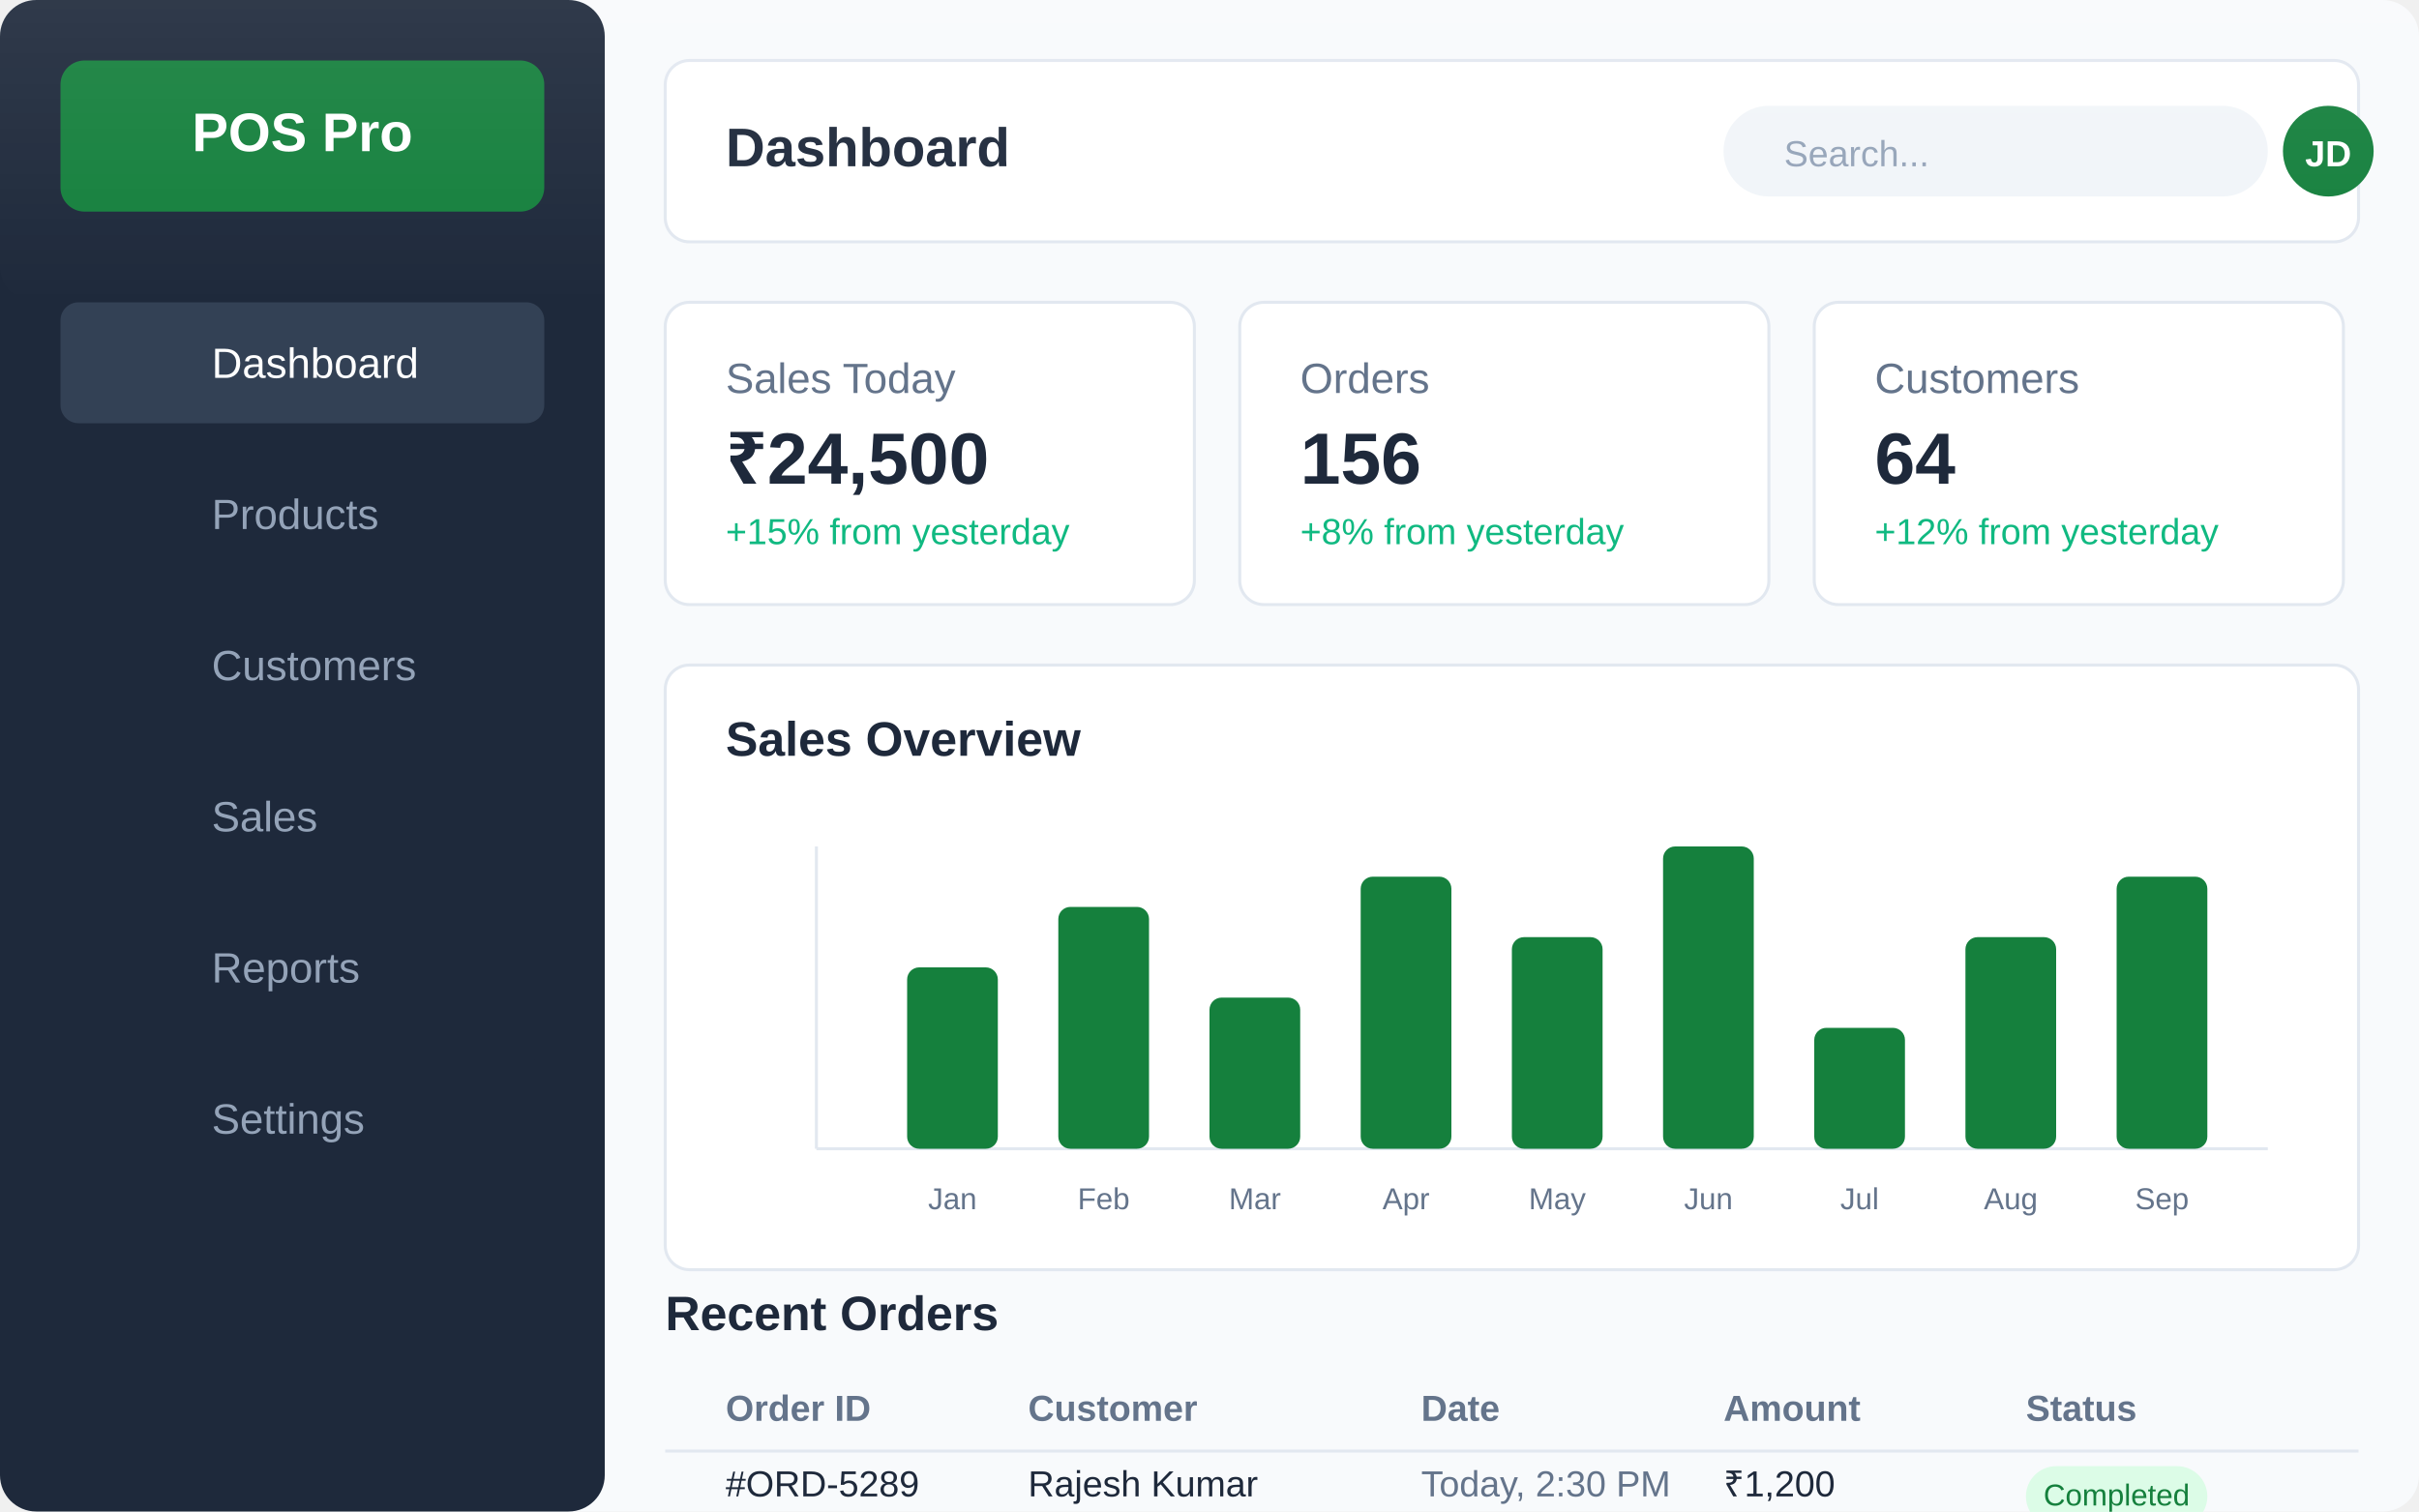
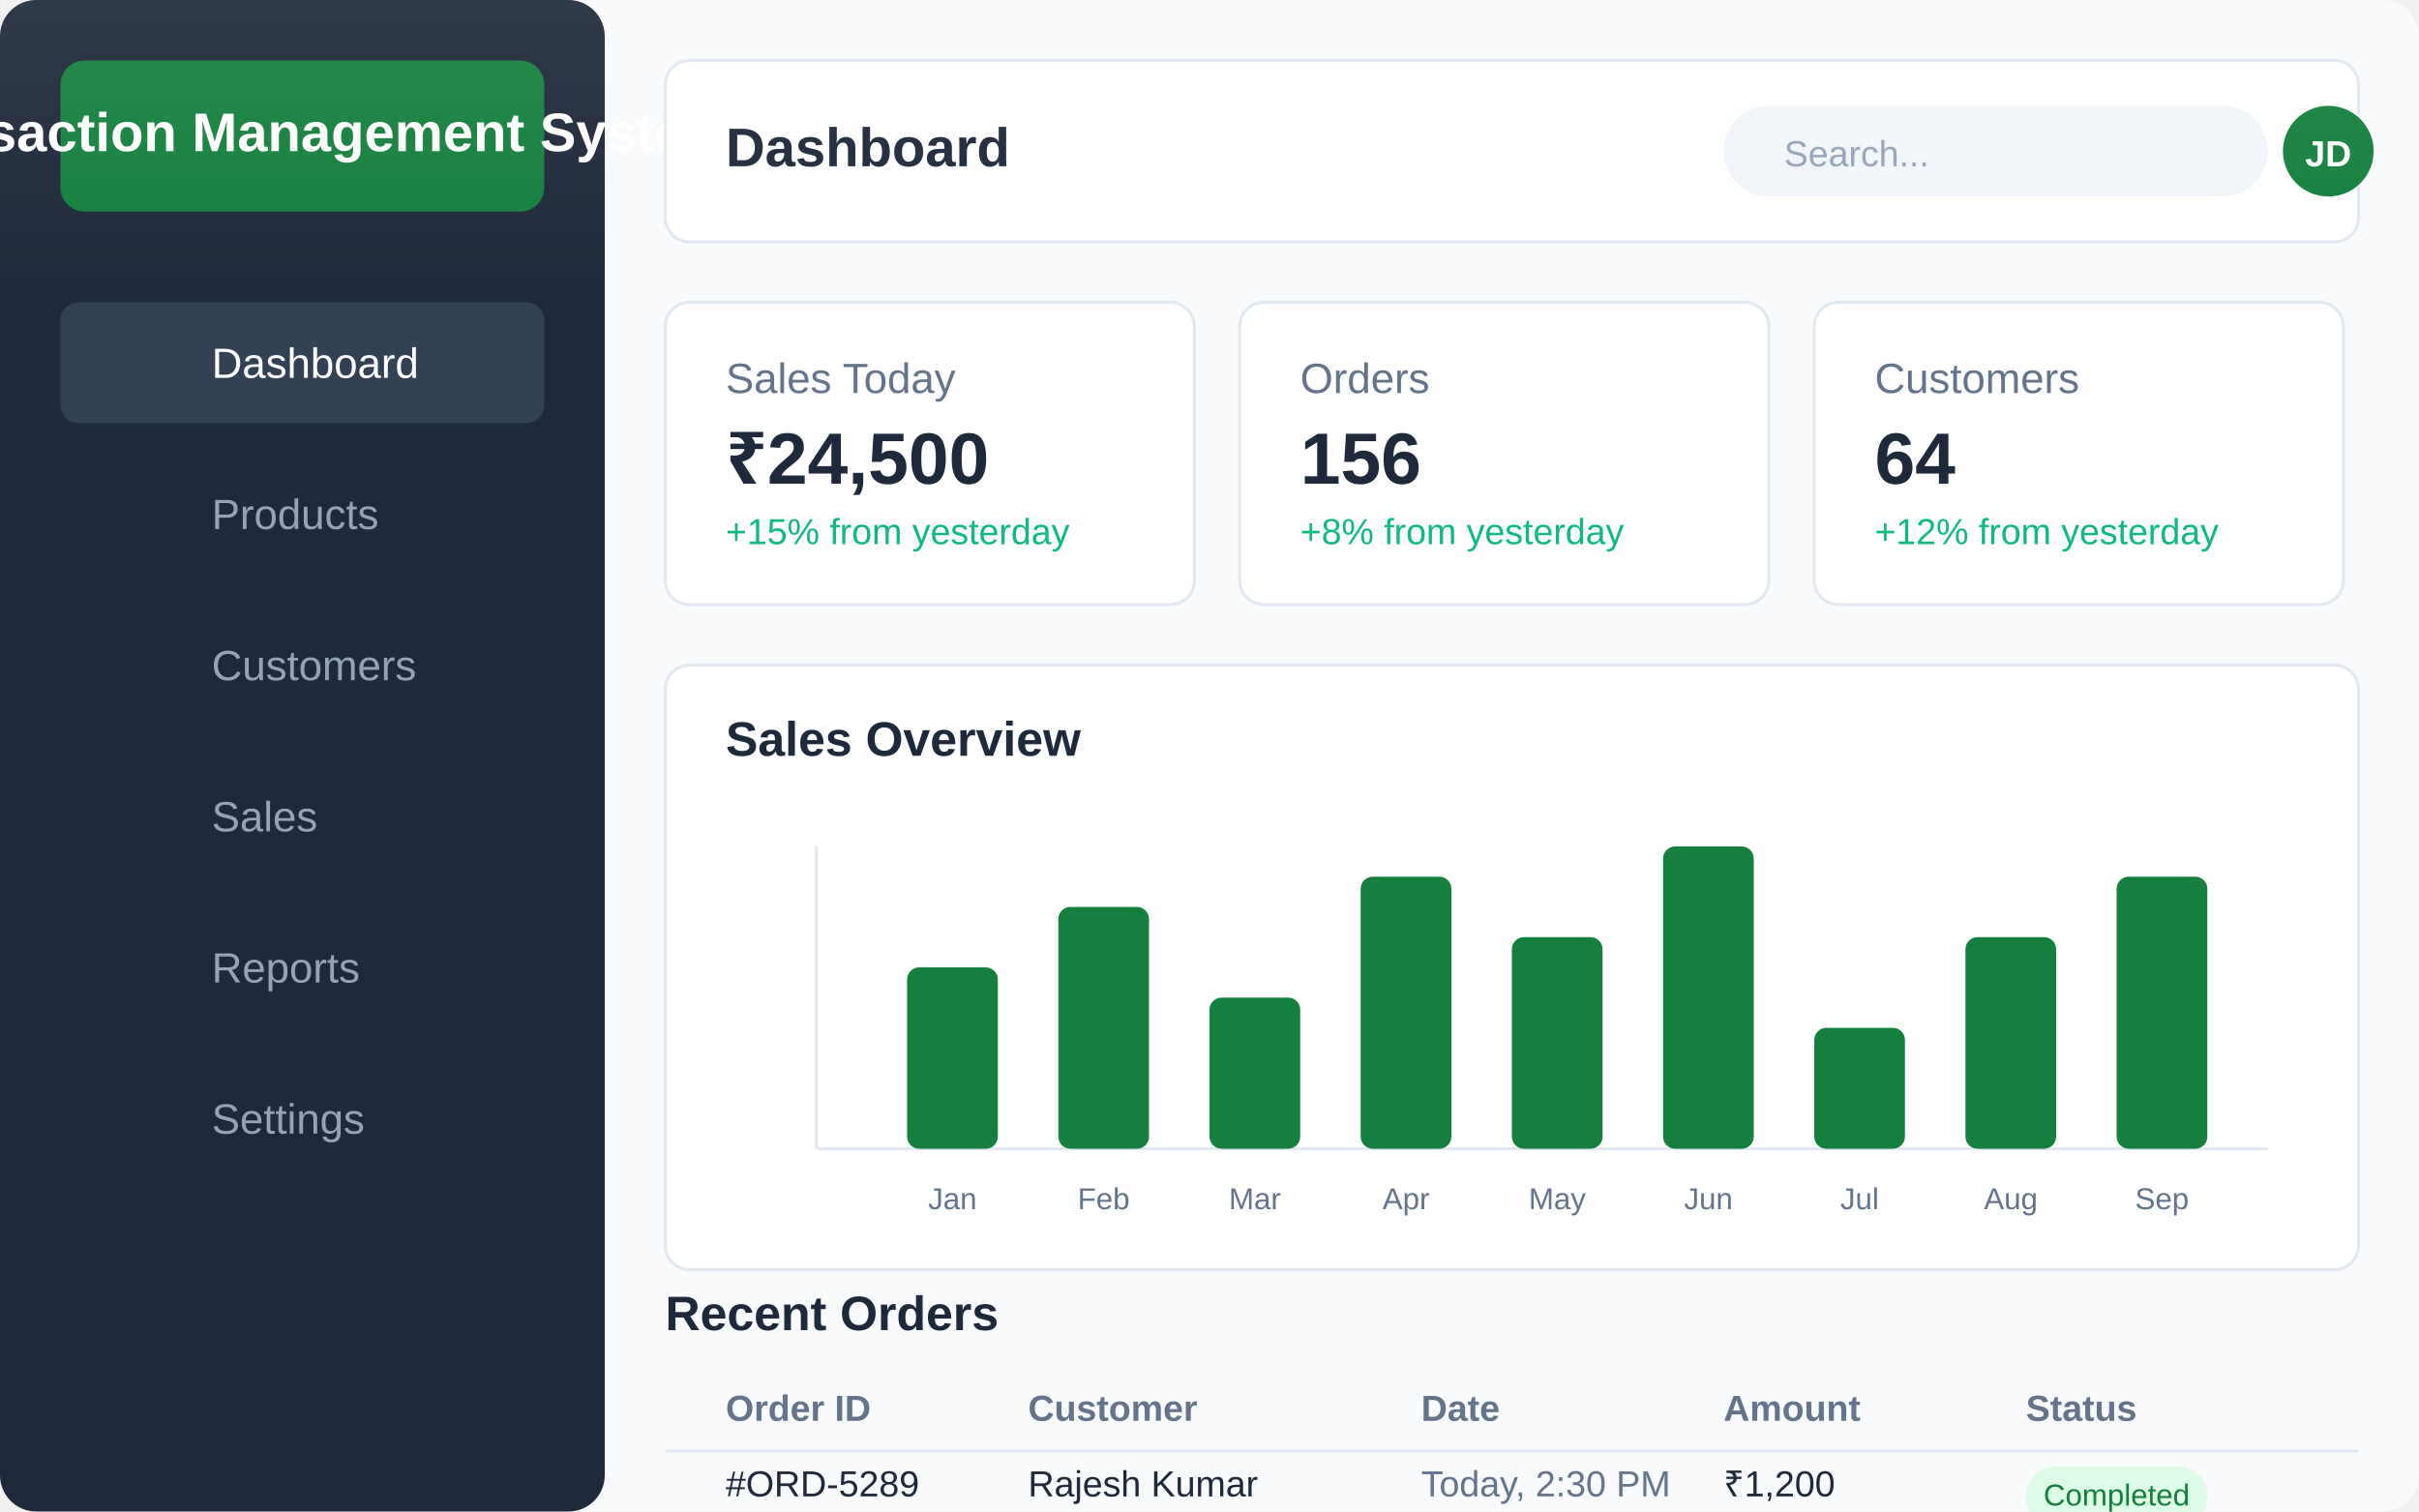
<svg xmlns="http://www.w3.org/2000/svg" width="800" height="500" viewBox="0 0 800 500">
  <rect width="800" height="500" fill="#f8fafc" rx="12" />
  <g>
    <rect x="0" y="0" width="200" height="500" fill="#1e293b" rx="12" ry="12" />
    <rect x="20" y="20" width="160" height="50" rx="8" fill="#15803d" />
-     <text x="100" y="50" font-family="Arial" font-size="18" font-weight="bold" text-anchor="middle" fill="white">POS Pro</text>
+     <text x="100" y="50" font-family="Arial" font-size="18" font-weight="bold" text-anchor="middle" fill="white">Transaction Management System</text>
    <g transform="translate(20, 100)">
      <rect width="160" height="40" rx="6" fill="#334155" />
      <text x="50" y="25" font-family="Arial" font-size="14" fill="white">Dashboard</text>
      <rect y="50" width="160" height="40" rx="6" fill="#1e293b" />
      <text x="50" y="75" font-family="Arial" font-size="14" fill="#94a3b8">Products</text>
      <rect y="100" width="160" height="40" rx="6" fill="#1e293b" />
      <text x="50" y="125" font-family="Arial" font-size="14" fill="#94a3b8">Customers</text>
      <rect y="150" width="160" height="40" rx="6" fill="#1e293b" />
      <text x="50" y="175" font-family="Arial" font-size="14" fill="#94a3b8">Sales</text>
      <rect y="200" width="160" height="40" rx="6" fill="#1e293b" />
      <text x="50" y="225" font-family="Arial" font-size="14" fill="#94a3b8">Reports</text>
      <rect y="250" width="160" height="40" rx="6" fill="#1e293b" />
      <text x="50" y="275" font-family="Arial" font-size="14" fill="#94a3b8">Settings</text>
    </g>
    <g transform="translate(220, 20)">
      <rect width="560" height="60" rx="8" fill="white" stroke="#e2e8f0" stroke-width="1" />
      <text x="20" y="35" font-family="Arial" font-size="18" font-weight="bold" fill="#1e293b">Dashboard</text>
      <rect x="350" y="15" width="180" height="30" rx="15" fill="#f1f5f9" />
      <text x="370" y="35" font-family="Arial" font-size="12" fill="#94a3b8">Search...</text>
      <circle cx="550" cy="30" r="15" fill="#15803d" />
      <text x="550" y="35" font-family="Arial" font-size="12" font-weight="bold" text-anchor="middle" fill="white">JD</text>
      <g transform="translate(0, 80)">
        <rect width="175" height="100" rx="8" fill="white" stroke="#e2e8f0" stroke-width="1" />
        <text x="20" y="30" font-family="Arial" font-size="14" fill="#64748b">Sales Today</text>
        <text x="20" y="60" font-family="Arial" font-size="24" font-weight="bold" fill="#1e293b">₹24,500</text>
        <text x="20" y="80" font-family="Arial" font-size="12" fill="#10b981">+15% from yesterday</text>
        <rect x="190" width="175" height="100" rx="8" fill="white" stroke="#e2e8f0" stroke-width="1" />
        <text x="210" y="30" font-family="Arial" font-size="14" fill="#64748b">Orders</text>
        <text x="210" y="60" font-family="Arial" font-size="24" font-weight="bold" fill="#1e293b">156</text>
        <text x="210" y="80" font-family="Arial" font-size="12" fill="#10b981">+8% from yesterday</text>
        <rect x="380" width="175" height="100" rx="8" fill="white" stroke="#e2e8f0" stroke-width="1" />
        <text x="400" y="30" font-family="Arial" font-size="14" fill="#64748b">Customers</text>
        <text x="400" y="60" font-family="Arial" font-size="24" font-weight="bold" fill="#1e293b">64</text>
        <text x="400" y="80" font-family="Arial" font-size="12" fill="#10b981">+12% from yesterday</text>
      </g>
      <g transform="translate(0, 200)">
        <rect width="560" height="200" rx="8" fill="white" stroke="#e2e8f0" stroke-width="1" />
        <text x="20" y="30" font-family="Arial" font-size="16" font-weight="bold" fill="#1e293b">Sales Overview</text>
        <line x1="50" y1="160" x2="530" y2="160" stroke="#e2e8f0" stroke-width="1" />
        <line x1="50" y1="60" x2="50" y2="160" stroke="#e2e8f0" stroke-width="1" />
        <rect x="80" y="100" width="30" height="60" fill="#15803d" rx="4" />
        <rect x="130" y="80" width="30" height="80" fill="#15803d" rx="4" />
        <rect x="180" y="110" width="30" height="50" fill="#15803d" rx="4" />
        <rect x="230" y="70" width="30" height="90" fill="#15803d" rx="4" />
        <rect x="280" y="90" width="30" height="70" fill="#15803d" rx="4" />
        <rect x="330" y="60" width="30" height="100" fill="#15803d" rx="4" />
        <rect x="380" y="120" width="30" height="40" fill="#15803d" rx="4" />
        <rect x="430" y="90" width="30" height="70" fill="#15803d" rx="4" />
        <rect x="480" y="70" width="30" height="90" fill="#15803d" rx="4" />
        <text x="95" y="180" font-family="Arial" font-size="10" text-anchor="middle" fill="#64748b">Jan</text>
        <text x="145" y="180" font-family="Arial" font-size="10" text-anchor="middle" fill="#64748b">Feb</text>
        <text x="195" y="180" font-family="Arial" font-size="10" text-anchor="middle" fill="#64748b">Mar</text>
        <text x="245" y="180" font-family="Arial" font-size="10" text-anchor="middle" fill="#64748b">Apr</text>
        <text x="295" y="180" font-family="Arial" font-size="10" text-anchor="middle" fill="#64748b">May</text>
        <text x="345" y="180" font-family="Arial" font-size="10" text-anchor="middle" fill="#64748b">Jun</text>
        <text x="395" y="180" font-family="Arial" font-size="10" text-anchor="middle" fill="#64748b">Jul</text>
        <text x="445" y="180" font-family="Arial" font-size="10" text-anchor="middle" fill="#64748b">Aug</text>
        <text x="495" y="180" font-family="Arial" font-size="10" text-anchor="middle" fill="#64748b">Sep</text>
      </g>
      <g transform="translate(0, 420)">
        <text x="0" y="0" font-family="Arial" font-size="16" font-weight="bold" fill="#1e293b">Recent Orders</text>
        <rect y="10" width="560" height="30" rx="4" fill="#f8fafc" />
        <text x="20" y="30" font-family="Arial" font-size="12" font-weight="bold" fill="#64748b">Order ID</text>
        <text x="120" y="30" font-family="Arial" font-size="12" font-weight="bold" fill="#64748b">Customer</text>
        <text x="250" y="30" font-family="Arial" font-size="12" font-weight="bold" fill="#64748b">Date</text>
        <text x="350" y="30" font-family="Arial" font-size="12" font-weight="bold" fill="#64748b">Amount</text>
        <text x="450" y="30" font-family="Arial" font-size="12" font-weight="bold" fill="#64748b">Status</text>
        <line x1="0" y1="40" x2="560" y2="40" stroke="#e2e8f0" stroke-width="1" />
        <text x="20" y="55" font-family="Arial" font-size="12" fill="#1e293b">#ORD-5289</text>
        <text x="120" y="55" font-family="Arial" font-size="12" fill="#1e293b">Rajesh Kumar</text>
        <text x="250" y="55" font-family="Arial" font-size="12" fill="#64748b">Today, 2:30 PM</text>
        <text x="350" y="55" font-family="Arial" font-size="12" fill="#1e293b">₹1,200</text>
        <rect x="450" y="45" width="60" height="20" rx="10" fill="#dcfce7" />
        <text x="480" y="58" font-family="Arial" font-size="10" text-anchor="middle" fill="#15803d">Completed</text>
        <line x1="0" y1="70" x2="560" y2="70" stroke="#e2e8f0" stroke-width="1" />
        <text x="20" y="85" font-family="Arial" font-size="12" fill="#1e293b">#ORD-5288</text>
        <text x="120" y="85" font-family="Arial" font-size="12" fill="#1e293b">Priya Sharma</text>
        <text x="250" y="85" font-family="Arial" font-size="12" fill="#64748b">Today, 1:45 PM</text>
        <text x="350" y="85" font-family="Arial" font-size="12" fill="#1e293b">₹3,400</text>
        <rect x="450" y="75" width="60" height="20" rx="10" fill="#dcfce7" />
        <text x="480" y="88" font-family="Arial" font-size="10" text-anchor="middle" fill="#15803d">Completed</text>
      </g>
    </g>
  </g>
  <rect x="0" y="0" width="800" height="100" fill="url(#glare)" rx="12" opacity="0.1" />
  <defs>
    <linearGradient id="glare" x1="0%" y1="0%" x2="0%" y2="100%">
      <stop offset="0%" stop-color="white" stop-opacity="0.8" />
      <stop offset="100%" stop-color="white" stop-opacity="0" />
    </linearGradient>
    <filter id="shadow" x="-2" y="-2" width="104%" height="104%">
      <feOffset dx="2" dy="2" />
      <feGaussianBlur stdDeviation="2" />
      <feColorMatrix type="matrix" values="0 0 0 0 0   0 0 0 0 0   0 0 0 0 0  0 0 0 0.1 0" />
      <feBlend in="SourceGraphic" />
    </filter>
  </defs>
</svg>
